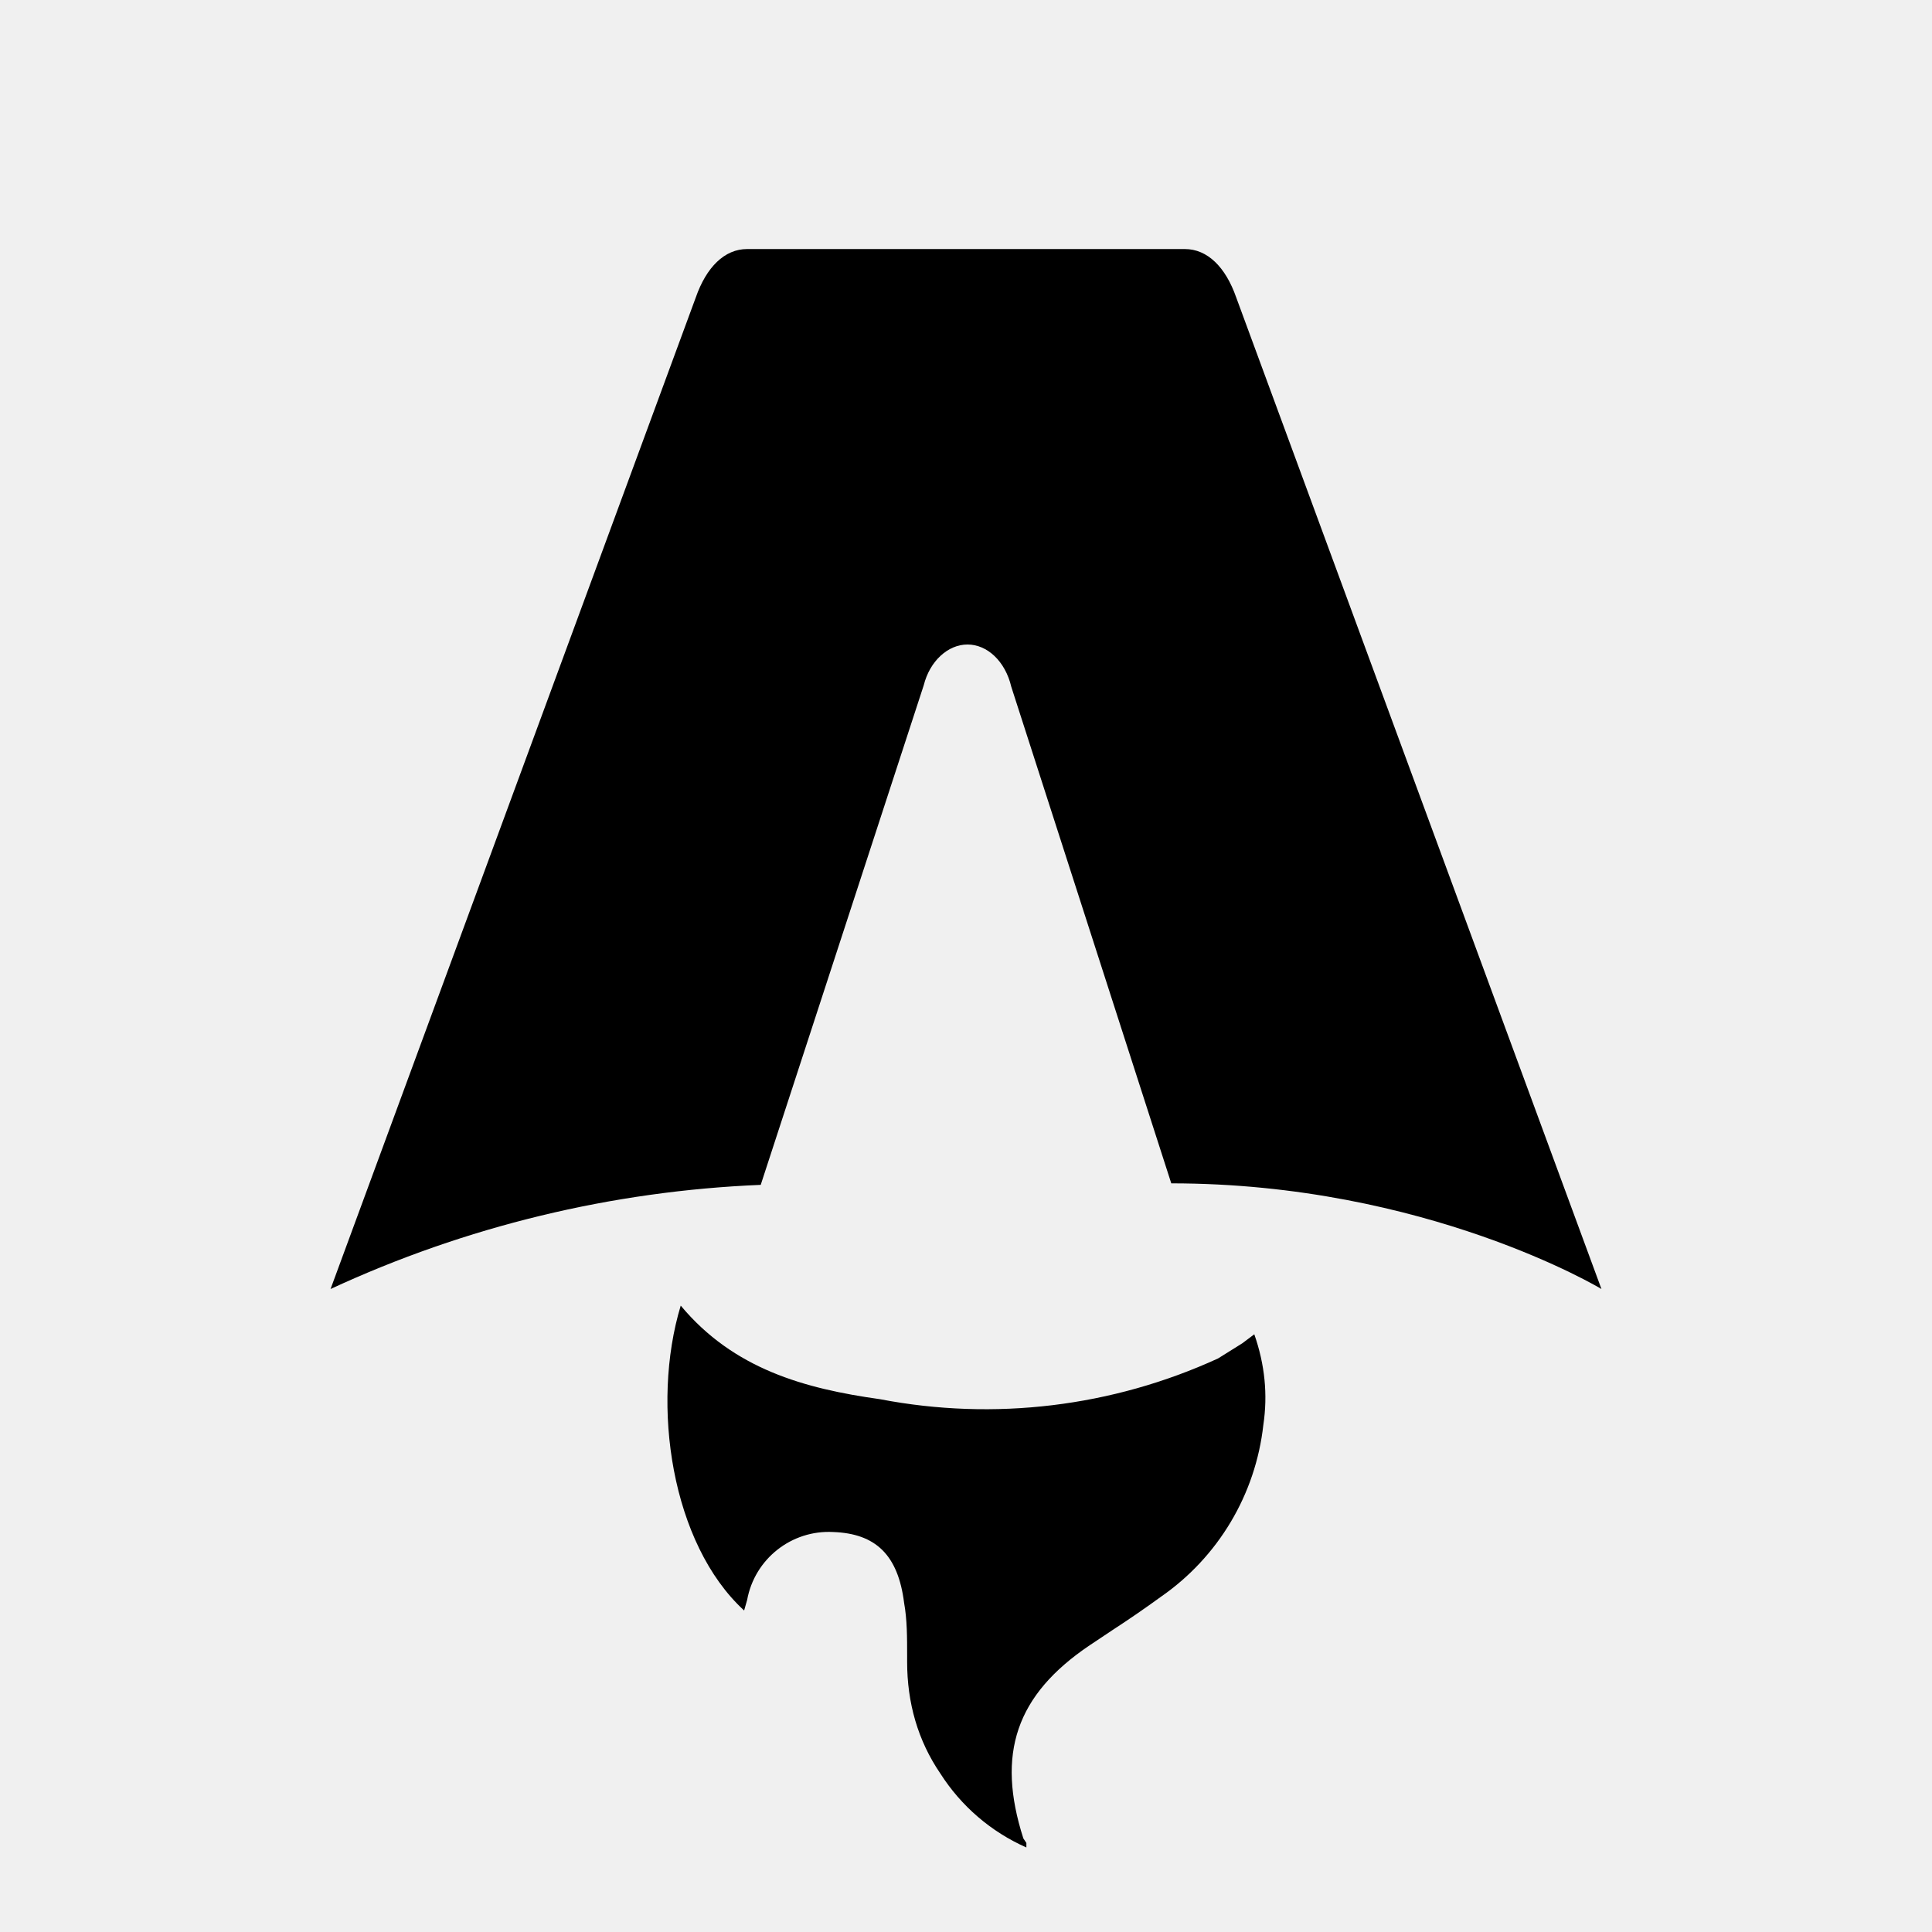
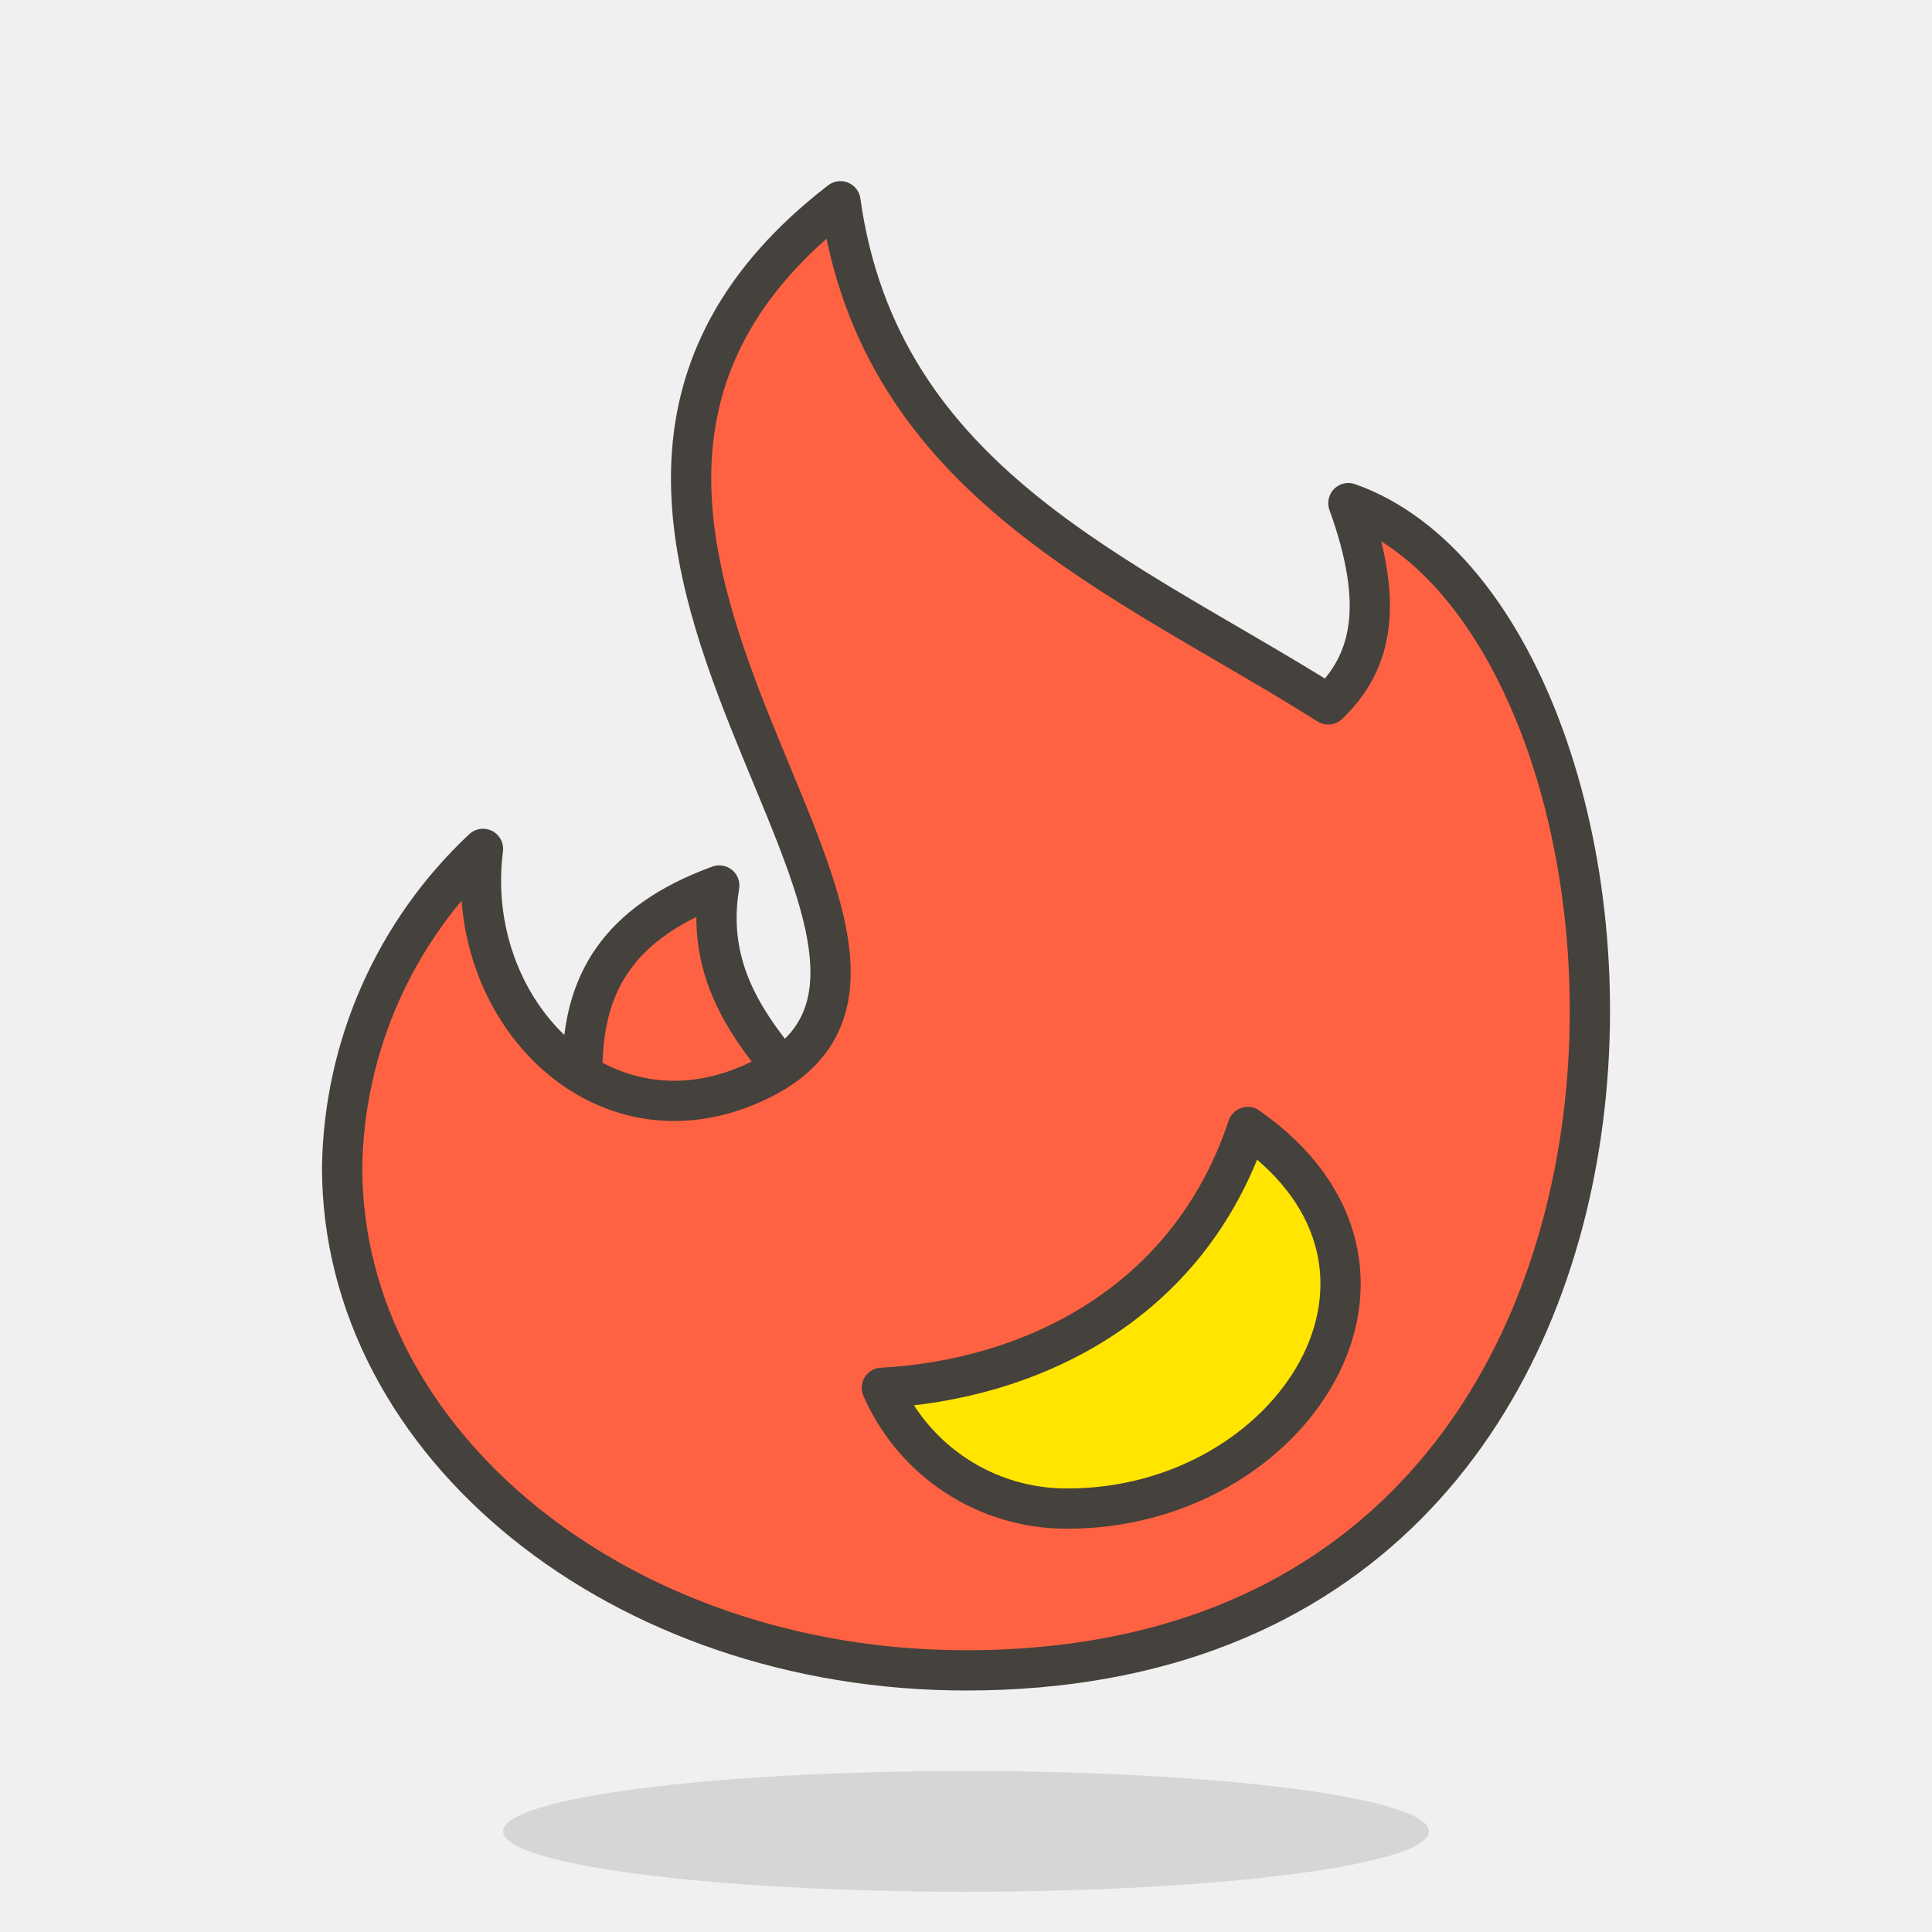
- <svg xmlns="http://www.w3.org/2000/svg" fill="none" viewBox="0 0 128 128">
-   <path d="M50.4 78.5a75.1 75.1 0 0 0-28.5 6.9l24.2-65.7c.7-2 1.9-3.2 3.4-3.2h29c1.5 0 2.7 1.2 3.4 3.2l24.2 65.7s-11.6-7-28.5-7L67 45.5c-.4-1.7-1.6-2.8-2.9-2.8-1.3 0-2.5 1.1-2.9 2.7L50.4 78.5Zm-1.1 28.2Zm-4.2-20.2c-2 6.6-.6 15.8 4.2 20.2a17.5 17.5 0 0 1 .2-.7 5.5 5.5 0 0 1 5.7-4.5c2.8.1 4.3 1.5 4.7 4.7.2 1.1.2 2.3.2 3.5v.4c0 2.7.7 5.2 2.2 7.4a13 13 0 0 0 5.7 4.9v-.3l-.2-.3c-1.8-5.6-.5-9.5 4.4-12.8l1.5-1a73 73 0 0 0 3.2-2.2 16 16 0 0 0 6.8-11.4c.3-2 .1-4-.6-6l-.8.6-1.6 1a37 37 0 0 1-22.4 2.7c-5-.7-9.7-2-13.2-6.2Z" />
-   <style>
-         path { fill: #000; }
-         @media (prefers-color-scheme: dark) {
-             path { fill: #FFF; }
-         }
-     </style>
+ <svg xmlns="http://www.w3.org/2000/svg" viewBox="0 0 48 48">
+   <path fill="#45413c" d="M12.5 45.5a11.5 1.5 0 1 0 23 0a11.5 1.5 0 1 0-23 0" opacity=".15" />
+   <path fill="#ff6242" stroke="#45413c" stroke-linecap="round" stroke-linejoin="round" d="M14.44 30.61c.76-2.36-1.79-6.71 3.43-8.61c-.82 4.86 5.94 6.25 4.4 11.1Z" />
+   <path fill="#ff6242" stroke="#45413c" stroke-linecap="round" stroke-linejoin="round" d="M33.5 12.5c.9 2.49.61 3.94-.5 5C27.92 14.3 21.86 12 20.88 5C10.5 13 26 24 18.5 27c-3.71 1.49-7-2-6.5-5.91A11.07 11.07 0 0 0 8.5 29c0 6.9 6.94 12.5 15.5 12.5c19.6 0 18-26 9.5-29" />
+   <path fill="#ffe500" stroke="#45413c" stroke-linecap="round" stroke-linejoin="round" d="M31 28c-1.5 4.5-5.52 6.29-9.09 6.48a5 5 0 0 0 4.59 3C32.12 37.5 36 31.5 31 28" />
</svg>
